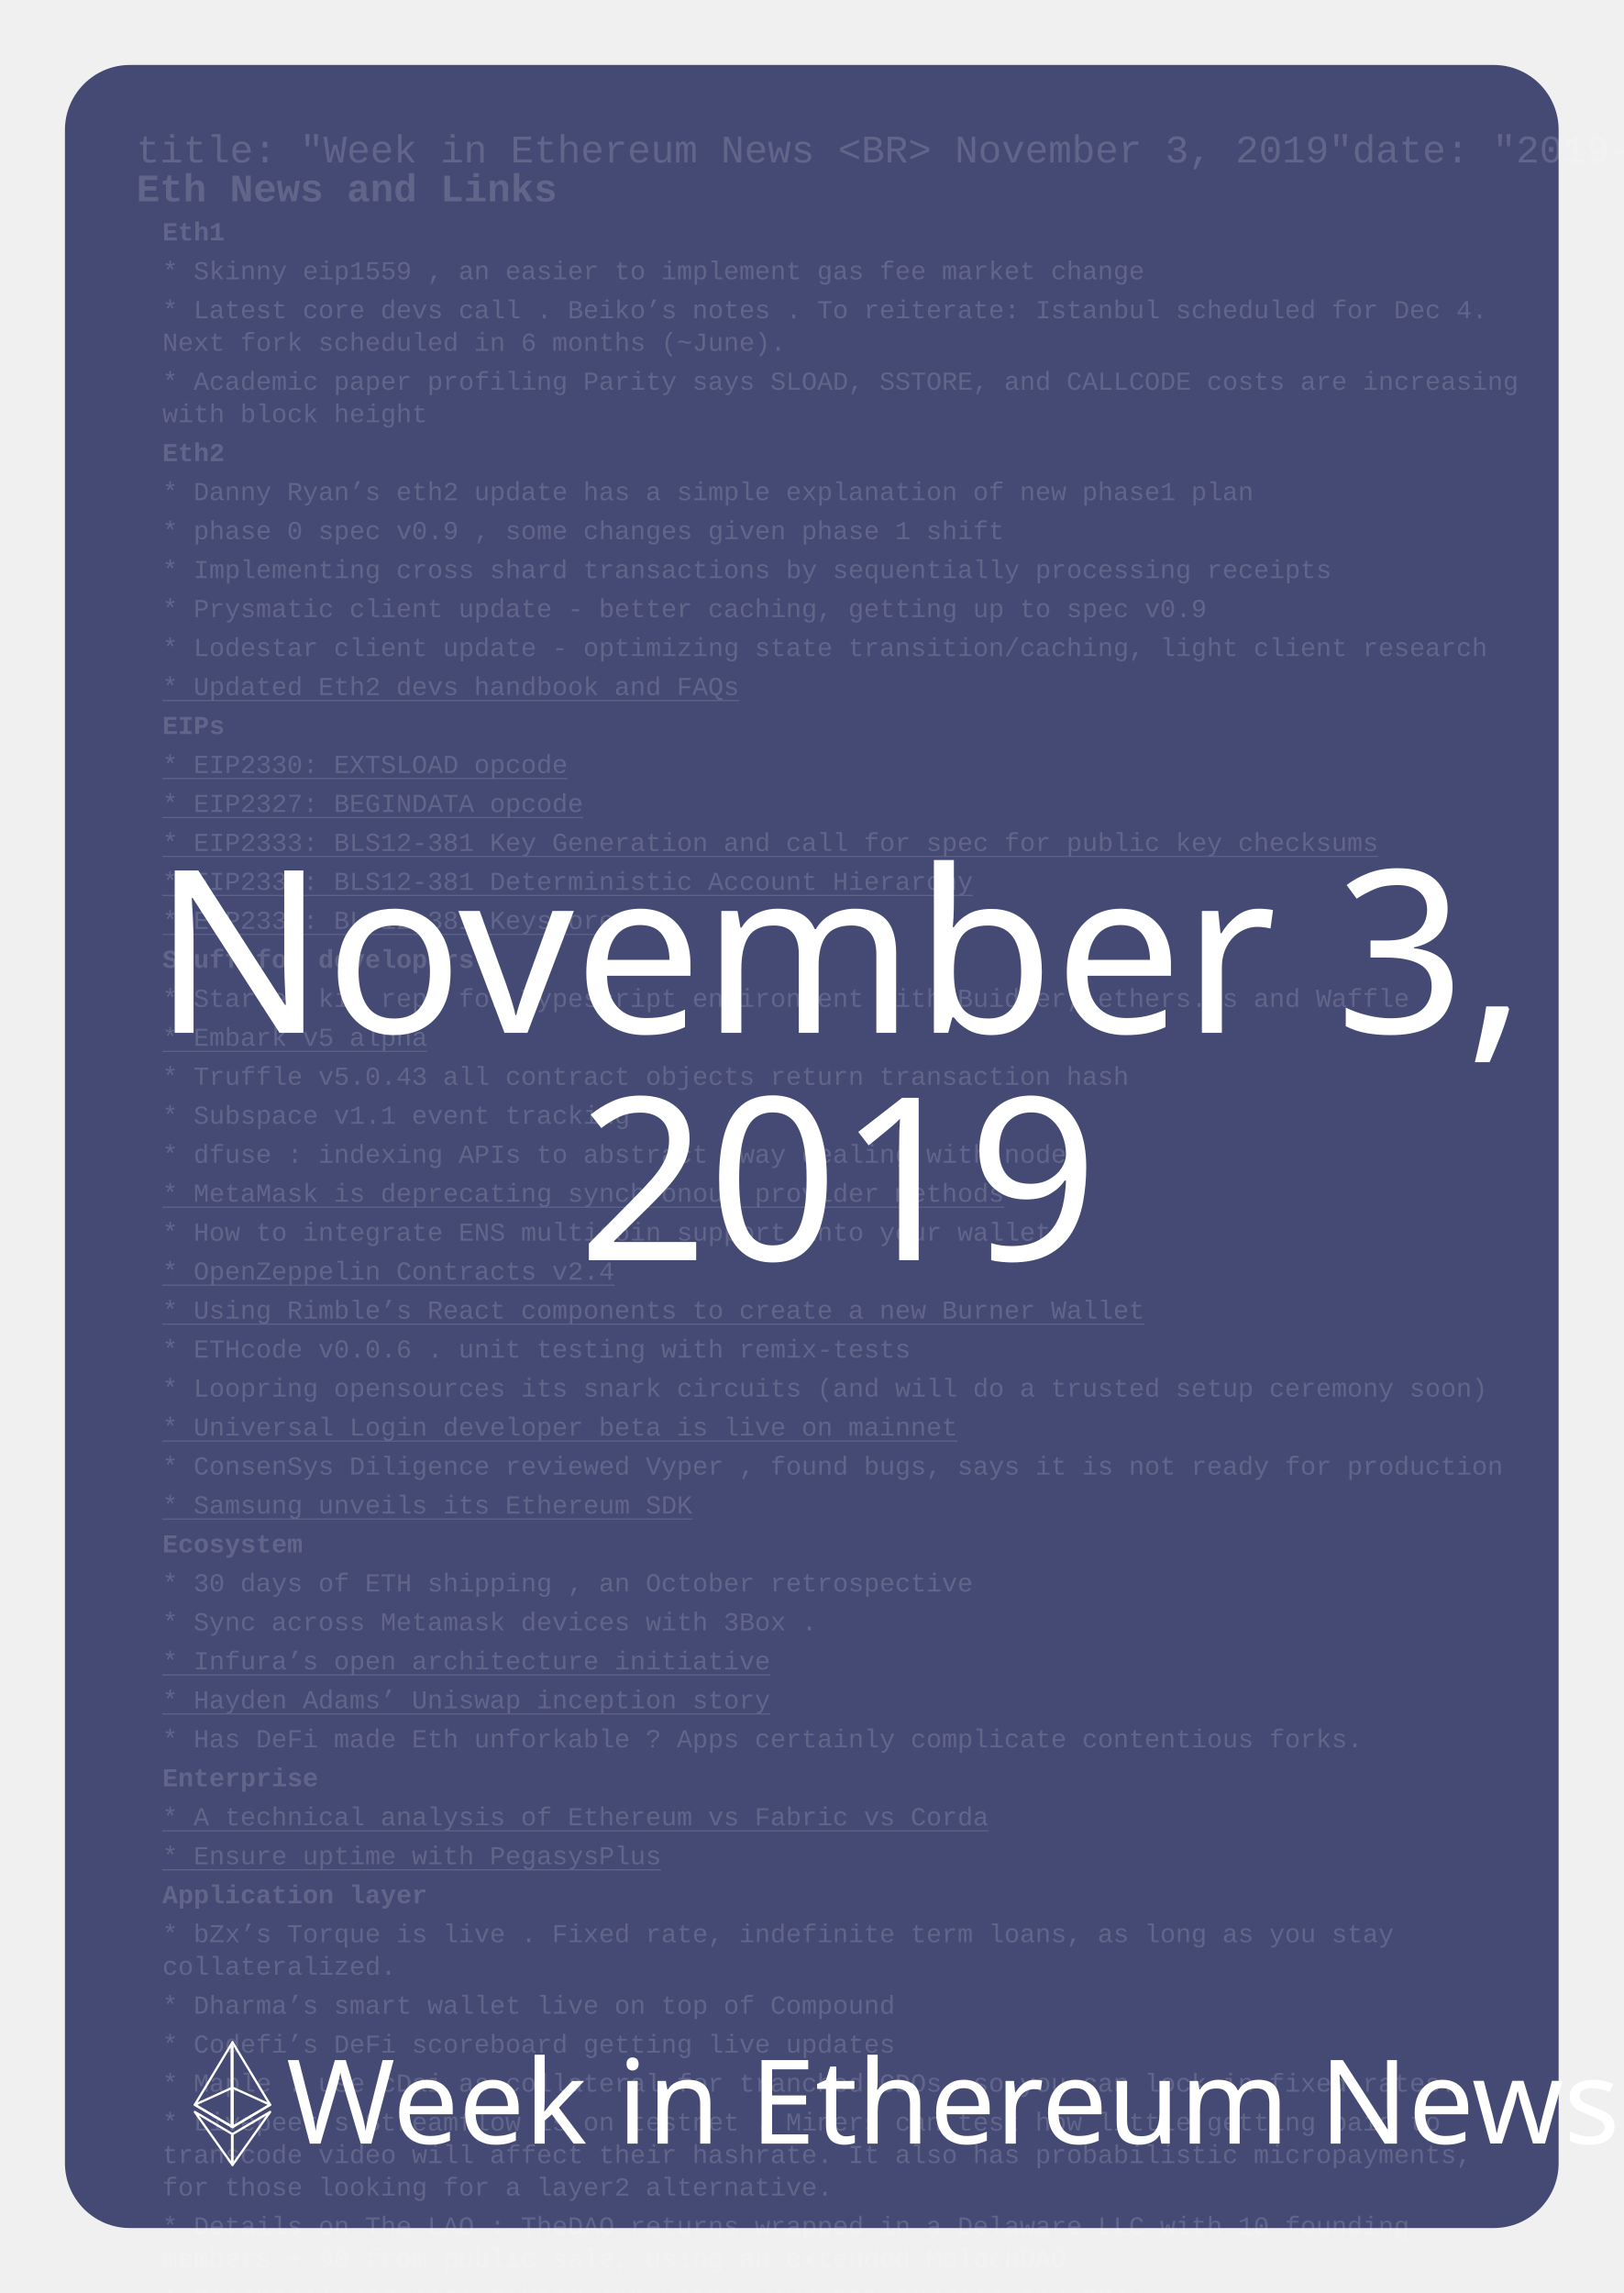
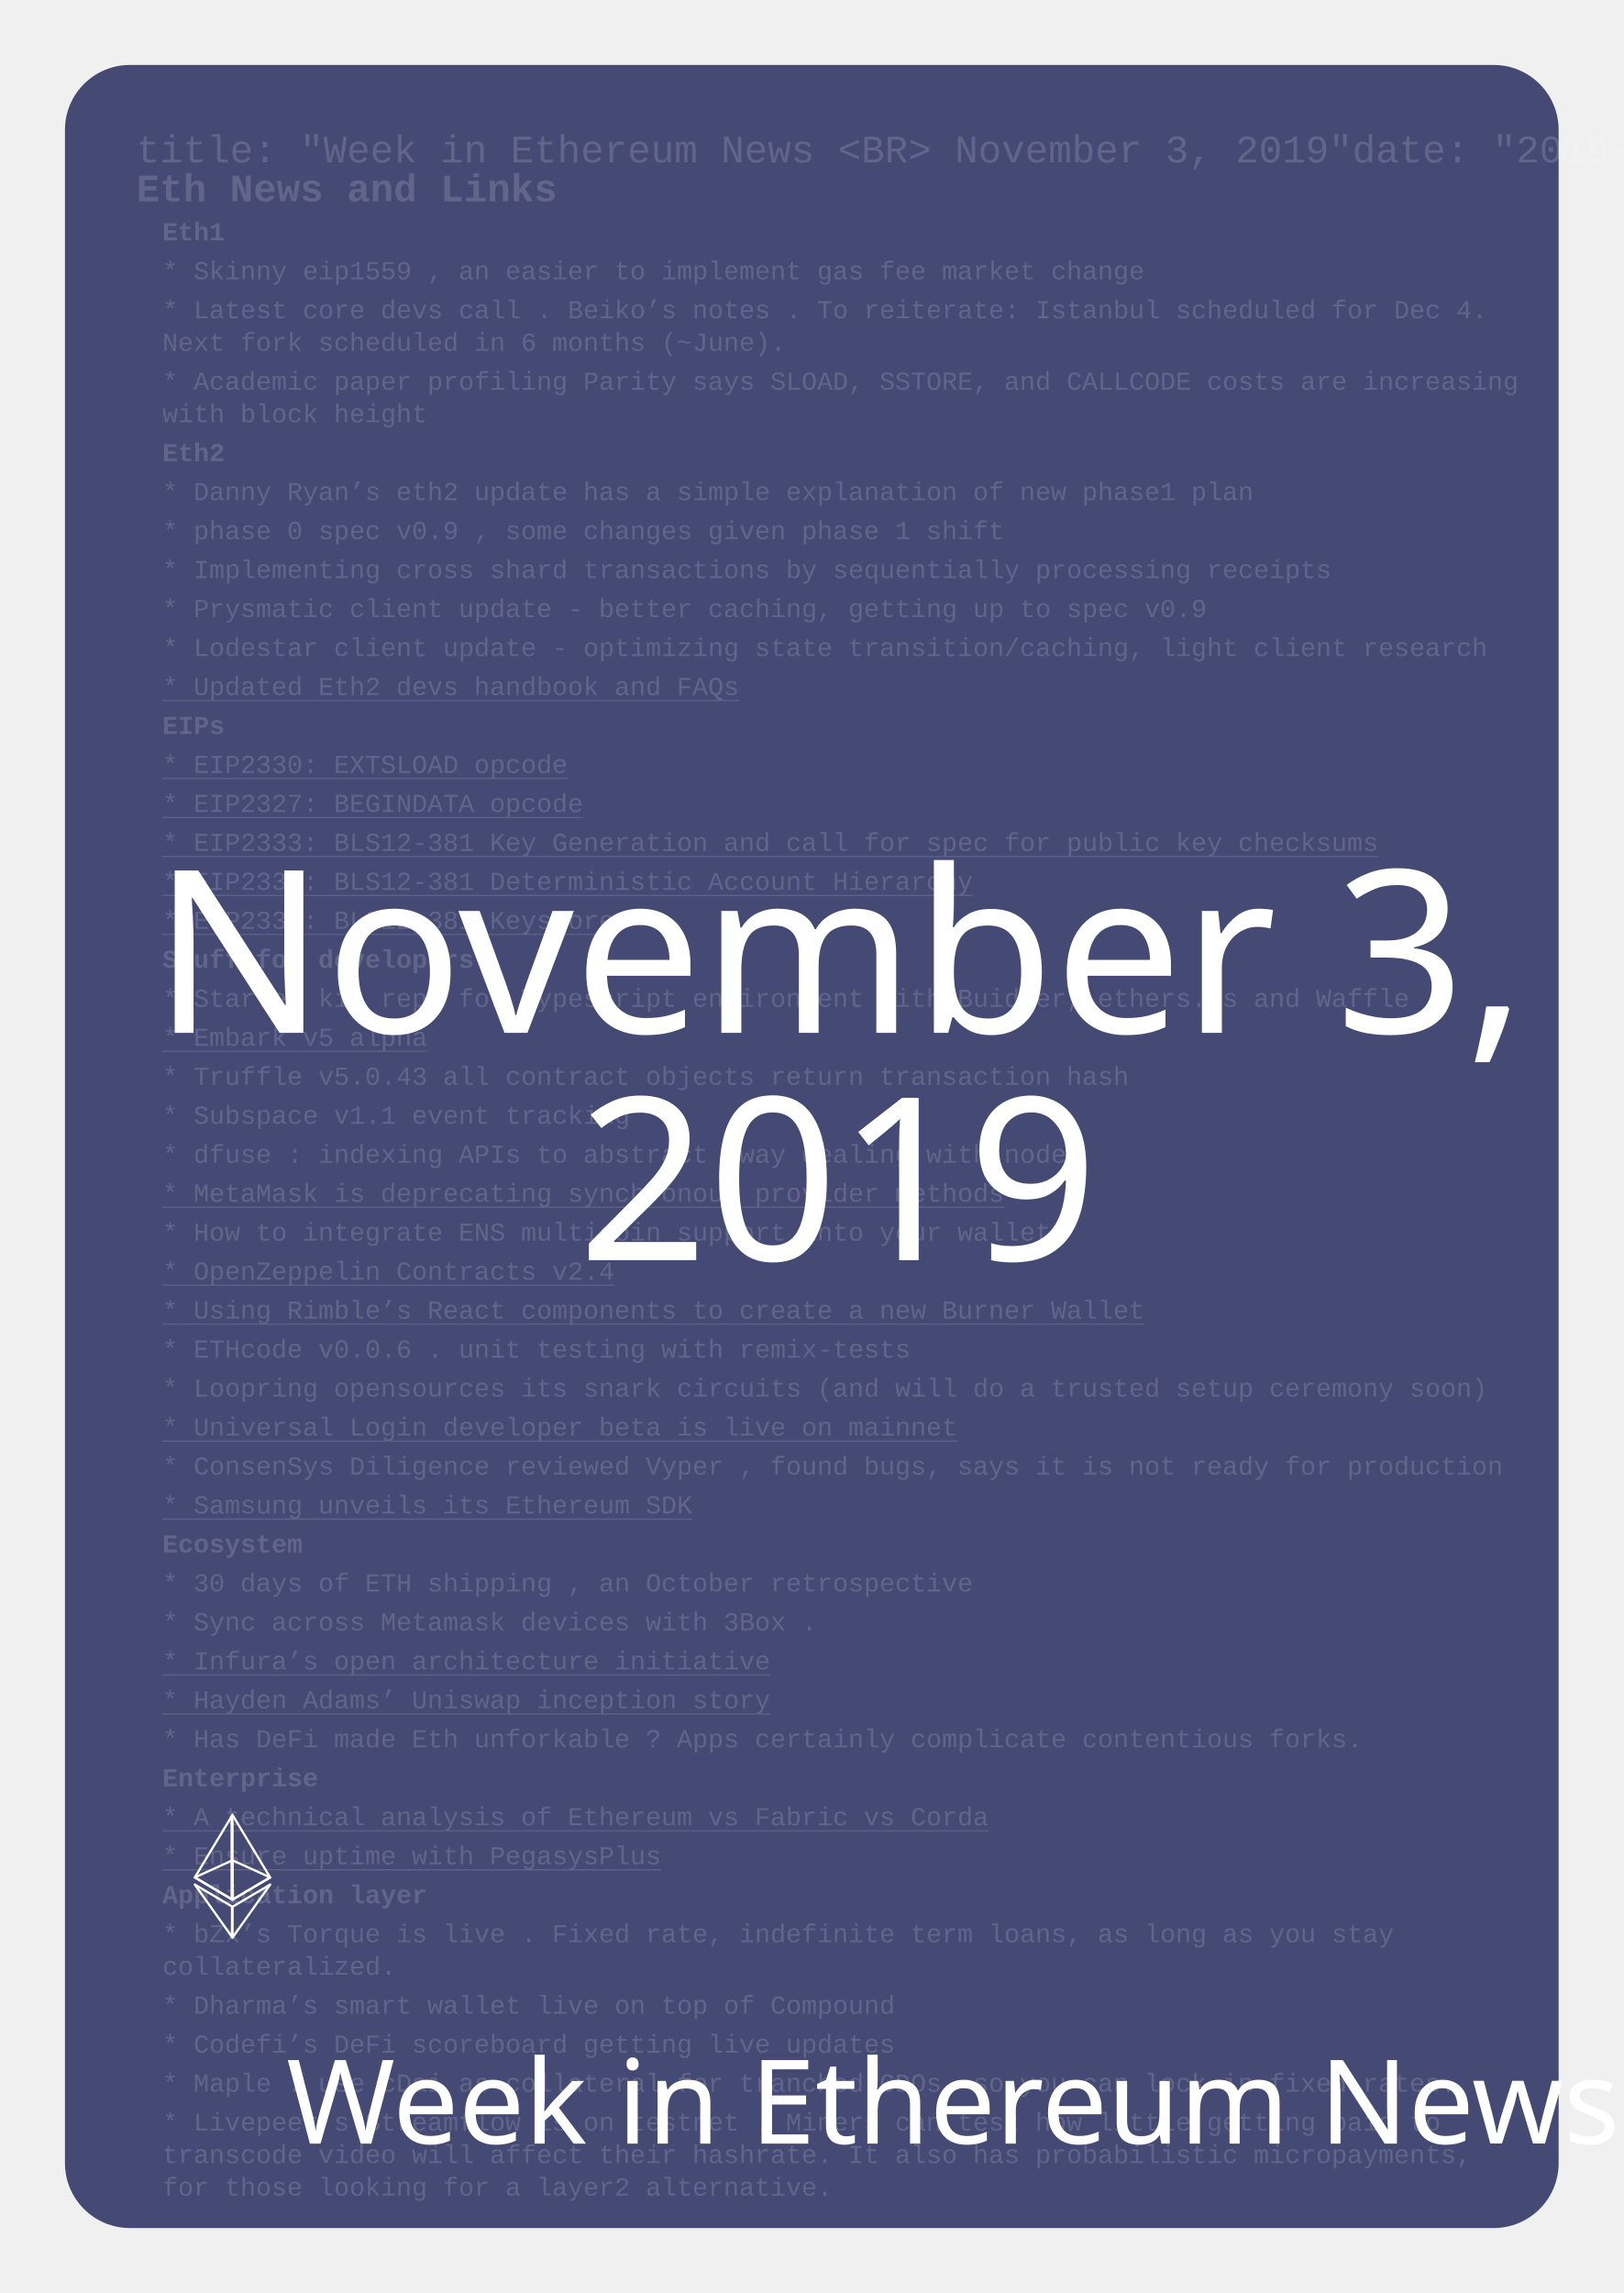
<svg xmlns="http://www.w3.org/2000/svg" id="week-in-ethereum-news" width="500" height="706" fill="none">
  <rect x="20" y="20" width="460" height="666" rx="20" fill="#454A75" />
  <text x="42" y="50" font-size="12px" font-family="Courier New" fill="#ffffff" opacity="0.15" font-weight="normal" text-decoration="none">title: "Week in Ethereum News &lt;BR&gt; November 3, 2019"
date: "2019-11-04"</text>
  <text x="42" y="62" font-size="12px" font-family="Courier New" fill="#ffffff" opacity="0.15" font-weight="bold" text-decoration="none">Eth News and Links</text>
  <text x="50" y="74" font-size="8px" font-family="Courier New" fill="#ffffff" opacity="0.15" font-weight="bold" text-decoration="none">Eth1</text>
  <text x="50" y="86" font-size="8px" font-family="Courier New" fill="#ffffff" opacity="0.15" font-weight="normal" text-decoration="none">* Skinny eip1559 , an easier to implement gas fee market change</text>
  <text x="50" y="98" font-size="8px" font-family="Courier New" fill="#ffffff" opacity="0.15" font-weight="normal" text-decoration="none">* Latest core devs call . Beiko’s notes . To reiterate: Istanbul scheduled for Dec 4.</text>
  <text x="50" y="108" font-size="8px" font-family="Courier New" fill="#ffffff" opacity="0.15" font-weight="normal" text-decoration="none">Next fork scheduled in 6 months (~June).</text>
  <text x="50" y="120" font-size="8px" font-family="Courier New" fill="#ffffff" opacity="0.15" font-weight="normal" text-decoration="none">* Academic paper profiling Parity says SLOAD, SSTORE, and CALLCODE costs are increasing</text>
  <text x="50" y="130" font-size="8px" font-family="Courier New" fill="#ffffff" opacity="0.15" font-weight="normal" text-decoration="none">with block height</text>
  <text x="50" y="142" font-size="8px" font-family="Courier New" fill="#ffffff" opacity="0.15" font-weight="bold" text-decoration="none">Eth2</text>
  <text x="50" y="154" font-size="8px" font-family="Courier New" fill="#ffffff" opacity="0.15" font-weight="normal" text-decoration="none">* Danny Ryan’s eth2 update has a simple explanation of new phase1 plan</text>
  <text x="50" y="166" font-size="8px" font-family="Courier New" fill="#ffffff" opacity="0.15" font-weight="normal" text-decoration="none">* phase 0 spec v0.9 , some changes given phase 1 shift</text>
  <text x="50" y="178" font-size="8px" font-family="Courier New" fill="#ffffff" opacity="0.15" font-weight="normal" text-decoration="none">* Implementing cross shard transactions by sequentially processing receipts</text>
  <text x="50" y="190" font-size="8px" font-family="Courier New" fill="#ffffff" opacity="0.15" font-weight="normal" text-decoration="none">* Prysmatic client update - better caching, getting up to spec v0.9</text>
  <text x="50" y="202" font-size="8px" font-family="Courier New" fill="#ffffff" opacity="0.15" font-weight="normal" text-decoration="none">* Lodestar client update - optimizing state transition/caching, light client research</text>
  <text x="50" y="214" font-size="8px" font-family="Courier New" fill="#ffffff" opacity="0.15" font-weight="normal" text-decoration="underline">* Updated Eth2 devs handbook and FAQs</text>
  <text x="50" y="226" font-size="8px" font-family="Courier New" fill="#ffffff" opacity="0.15" font-weight="bold" text-decoration="none">EIPs</text>
  <text x="50" y="238" font-size="8px" font-family="Courier New" fill="#ffffff" opacity="0.15" font-weight="normal" text-decoration="underline">* EIP2330: EXTSLOAD opcode</text>
  <text x="50" y="250" font-size="8px" font-family="Courier New" fill="#ffffff" opacity="0.15" font-weight="normal" text-decoration="underline">* EIP2327: BEGINDATA opcode</text>
  <text x="50" y="262" font-size="8px" font-family="Courier New" fill="#ffffff" opacity="0.15" font-weight="normal" text-decoration="underline">* EIP2333: BLS12-381 Key Generation and call for spec for public key checksums</text>
  <text x="50" y="274" font-size="8px" font-family="Courier New" fill="#ffffff" opacity="0.15" font-weight="normal" text-decoration="underline">* EIP2334: BLS12-381 Deterministic Account Hierarchy</text>
  <text x="50" y="286" font-size="8px" font-family="Courier New" fill="#ffffff" opacity="0.15" font-weight="normal" text-decoration="underline">* EIP2335: BLS12-381 Keystore</text>
  <text x="50" y="298" font-size="8px" font-family="Courier New" fill="#ffffff" opacity="0.15" font-weight="bold" text-decoration="none">Stuff for developers</text>
  <text x="50" y="310" font-size="8px" font-family="Courier New" fill="#ffffff" opacity="0.15" font-weight="normal" text-decoration="none">* Starter kit repo for Typescript environment with Buidler, ethers.js and Waffle</text>
  <text x="50" y="322" font-size="8px" font-family="Courier New" fill="#ffffff" opacity="0.15" font-weight="normal" text-decoration="underline">* Embark v5 alpha</text>
  <text x="50" y="334" font-size="8px" font-family="Courier New" fill="#ffffff" opacity="0.15" font-weight="normal" text-decoration="none">* Truffle v5.0.43 all contract objects return transaction hash</text>
  <text x="50" y="346" font-size="8px" font-family="Courier New" fill="#ffffff" opacity="0.15" font-weight="normal" text-decoration="none">* Subspace v1.1 event tracking</text>
  <text x="50" y="358" font-size="8px" font-family="Courier New" fill="#ffffff" opacity="0.15" font-weight="normal" text-decoration="none">* dfuse : indexing APIs to abstract away dealing with nodes</text>
  <text x="50" y="370" font-size="8px" font-family="Courier New" fill="#ffffff" opacity="0.15" font-weight="normal" text-decoration="underline">* MetaMask is deprecating synchronous provider methods</text>
  <text x="50" y="382" font-size="8px" font-family="Courier New" fill="#ffffff" opacity="0.15" font-weight="normal" text-decoration="none">* How to integrate ENS multicoin support into your wallet</text>
  <text x="50" y="394" font-size="8px" font-family="Courier New" fill="#ffffff" opacity="0.15" font-weight="normal" text-decoration="underline">* OpenZeppelin Contracts v2.4</text>
  <text x="50" y="406" font-size="8px" font-family="Courier New" fill="#ffffff" opacity="0.15" font-weight="normal" text-decoration="underline">* Using Rimble’s React components to create a new Burner Wallet</text>
  <text x="50" y="418" font-size="8px" font-family="Courier New" fill="#ffffff" opacity="0.15" font-weight="normal" text-decoration="none">* ETHcode v0.0.6 . unit testing with remix-tests</text>
  <text x="50" y="430" font-size="8px" font-family="Courier New" fill="#ffffff" opacity="0.15" font-weight="normal" text-decoration="none">* Loopring opensources its snark circuits (and will do a trusted setup ceremony soon)</text>
  <text x="50" y="442" font-size="8px" font-family="Courier New" fill="#ffffff" opacity="0.15" font-weight="normal" text-decoration="underline">* Universal Login developer beta is live on mainnet</text>
  <text x="50" y="454" font-size="8px" font-family="Courier New" fill="#ffffff" opacity="0.15" font-weight="normal" text-decoration="none">* ConsenSys Diligence reviewed Vyper , found bugs, says it is not ready for production</text>
  <text x="50" y="466" font-size="8px" font-family="Courier New" fill="#ffffff" opacity="0.15" font-weight="normal" text-decoration="underline">* Samsung unveils its Ethereum SDK</text>
  <text x="50" y="478" font-size="8px" font-family="Courier New" fill="#ffffff" opacity="0.15" font-weight="bold" text-decoration="none">Ecosystem</text>
  <text x="50" y="490" font-size="8px" font-family="Courier New" fill="#ffffff" opacity="0.15" font-weight="normal" text-decoration="none">* 30 days of ETH shipping , an October retrospective</text>
  <text x="50" y="502" font-size="8px" font-family="Courier New" fill="#ffffff" opacity="0.15" font-weight="normal" text-decoration="none">* Sync across Metamask devices with 3Box .</text>
  <text x="50" y="514" font-size="8px" font-family="Courier New" fill="#ffffff" opacity="0.15" font-weight="normal" text-decoration="underline">* Infura’s open architecture initiative</text>
  <text x="50" y="526" font-size="8px" font-family="Courier New" fill="#ffffff" opacity="0.15" font-weight="normal" text-decoration="underline">* Hayden Adams’ Uniswap inception story</text>
  <text x="50" y="538" font-size="8px" font-family="Courier New" fill="#ffffff" opacity="0.15" font-weight="normal" text-decoration="none">* Has DeFi made Eth unforkable ? Apps certainly complicate contentious forks.</text>
  <text x="50" y="550" font-size="8px" font-family="Courier New" fill="#ffffff" opacity="0.15" font-weight="bold" text-decoration="none">Enterprise</text>
  <text x="50" y="562" font-size="8px" font-family="Courier New" fill="#ffffff" opacity="0.15" font-weight="normal" text-decoration="underline">* A technical analysis of Ethereum vs Fabric vs Corda</text>
  <text x="50" y="574" font-size="8px" font-family="Courier New" fill="#ffffff" opacity="0.15" font-weight="normal" text-decoration="underline">* Ensure uptime with PegasysPlus</text>
  <text x="50" y="586" font-size="8px" font-family="Courier New" fill="#ffffff" opacity="0.15" font-weight="bold" text-decoration="none">Application layer</text>
  <text x="50" y="598" font-size="8px" font-family="Courier New" fill="#ffffff" opacity="0.15" font-weight="normal" text-decoration="none">* bZx’s Torque is live . Fixed rate, indefinite term loans, as long as you stay</text>
  <text x="50" y="608" font-size="8px" font-family="Courier New" fill="#ffffff" opacity="0.15" font-weight="normal" text-decoration="none">collateralized.</text>
  <text x="50" y="620" font-size="8px" font-family="Courier New" fill="#ffffff" opacity="0.15" font-weight="normal" text-decoration="none">* Dharma’s smart wallet live on top of Compound</text>
  <text x="50" y="632" font-size="8px" font-family="Courier New" fill="#ffffff" opacity="0.15" font-weight="normal" text-decoration="none">* Codefi’s DeFi scoreboard getting live updates</text>
  <text x="50" y="644" font-size="8px" font-family="Courier New" fill="#ffffff" opacity="0.15" font-weight="normal" text-decoration="none">* Maple : use cDai as collateral for tranched CDOs, so you can lock in fixed rates.</text>
  <text x="50" y="656" font-size="8px" font-family="Courier New" fill="#ffffff" opacity="0.15" font-weight="normal" text-decoration="none">* Livepeer’s Streamflow is on testnet . Miners can test how little getting paid to</text>
  <text x="50" y="666" font-size="8px" font-family="Courier New" fill="#ffffff" opacity="0.15" font-weight="normal" text-decoration="none">transcode video will affect their hashrate. It also has probabilistic micropayments,</text>
  <text x="50" y="676" font-size="8px" font-family="Courier New" fill="#ffffff" opacity="0.15" font-weight="normal" text-decoration="none">for those looking for a layer2 alternative.</text>
-   <text x="50" y="688" font-size="8px" font-family="Courier New" fill="#ffffff" opacity="0.15" font-weight="normal" text-decoration="none">* Details on The LAO : TheDAO returns wrapped in a Delaware LLC with 10 founding</text>
-   <text x="50" y="698" font-size="8px" font-family="Courier New" fill="#ffffff" opacity="0.15" font-weight="normal" text-decoration="none">members + 90 from public sale, using an extended MolochDAO</text>
-   <text x="50" y="710" font-size="8px" font-family="Courier New" fill="#ffffff" opacity="0.15" font-weight="normal" text-decoration="underline">* Decentralized note taking app using your Eth address and 3Box</text>
-   <text x="50" y="722" font-size="8px" font-family="Courier New" fill="#ffffff" opacity="0.15" font-weight="normal" text-decoration="none">* Overview of 0x v3 ahead of the weeklong vote that starts Nov 4th</text>
-   <text x="50" y="734" font-size="8px" font-family="Courier New" fill="#ffffff" opacity="0.15" font-weight="normal" text-decoration="none">* With MCD, some Maker terms change . CDP -&gt; Vault. Dai-&gt; Sai. MCD -&gt; Dai (what we’ve</text>
-   <text x="50" y="744" font-size="8px" font-family="Courier New" fill="#ffffff" opacity="0.15" font-weight="normal" text-decoration="none">been calling Dai was always Sai).</text>
-   <text x="50" y="756" font-size="8px" font-family="Courier New" fill="#ffffff" opacity="0.15" font-weight="normal" text-decoration="underline">* Dai Stability Fee is now 5.5%</text>
-   <text x="50" y="768" font-size="8px" font-family="Courier New" fill="#ffffff" opacity="0.15" font-weight="bold" text-decoration="none">Tokens / Business / Regulation</text>
-   <text x="50" y="780" font-size="8px" font-family="Courier New" fill="#ffffff" opacity="0.15" font-weight="normal" text-decoration="none">* The Tether Flippening occurred this week.</text>
-   <text x="50" y="792" font-size="8px" font-family="Courier New" fill="#ffffff" opacity="0.15" font-weight="normal" text-decoration="underline">* Raining on that parade: Stripe’s Patrick McKenzie says “ Tether is the internal</text>
-   <text x="50" y="802" font-size="8px" font-family="Courier New" fill="#ffffff" opacity="0.15" font-weight="normal" text-decoration="none">accounting system for the largest fraud since Madoff ”</text>
-   <text x="50" y="814" font-size="8px" font-family="Courier New" fill="#ffffff" opacity="0.15" font-weight="normal" text-decoration="underline">* Seeking uniform valuation for crypto</text>
-   <text x="50" y="826" font-size="8px" font-family="Courier New" fill="#ffffff" opacity="0.15" font-weight="normal" text-decoration="none">* Aditya Asgaonkar’s game theory evaluation of TCRs . Or slides , if you prefer those</text>
-   <text x="50" y="836" font-size="8px" font-family="Courier New" fill="#ffffff" opacity="0.15" font-weight="normal" text-decoration="none">to academic papers.</text>
-   <text x="50" y="848" font-size="8px" font-family="Courier New" fill="#ffffff" opacity="0.15" font-weight="bold" text-decoration="none">General</text>
-   <text x="50" y="860" font-size="8px" font-family="Courier New" fill="#ffffff" opacity="0.15" font-weight="normal" text-decoration="none">* Coinmetrics finds the ASICs in nonce distributions . ASICs were mining ETH before</text>
-   <text x="50" y="870" font-size="8px" font-family="Courier New" fill="#ffffff" opacity="0.15" font-weight="normal" text-decoration="none">they shipped</text>
-   <text x="50" y="882" font-size="8px" font-family="Courier New" fill="#ffffff" opacity="0.15" font-weight="normal" text-decoration="underline">* Binance charged Blockstack $250k for a listing</text>
-   <text x="50" y="894" font-size="8px" font-family="Courier New" fill="#ffffff" opacity="0.15" font-weight="normal" text-decoration="none">* EPIC FAIL: BitMEX leaks majority of user emails by putting them in the “to” field</text>
-   <text x="50" y="906" font-size="8px" font-family="Courier New" fill="#ffffff" opacity="0.15" font-weight="normal" text-decoration="none">* Data analytics firm Splunk used Burner Wallet/xDai for a 10k person popup economy at</text>
-   <text x="50" y="916" font-size="8px" font-family="Courier New" fill="#ffffff" opacity="0.15" font-weight="normal" text-decoration="none">their conference</text>
-   <text x="42" y="928" font-size="12px" font-family="Courier New" fill="#ffffff" opacity="0.15" font-weight="bold" text-decoration="none">Dates of Note</text>
-   <text x="50" y="940" font-size="8px" font-family="Courier New" fill="#ffffff" opacity="0.15" font-weight="bold" text-decoration="none">Upcoming dates of note (new in bold ) :</text>
-   <text x="50" y="952" font-size="8px" font-family="Courier New" fill="#ffffff" opacity="0.15" font-weight="normal" text-decoration="none">* Nov 5-6 - Decentralized insurance D1Conf (Malta)</text>
-   <text x="50" y="964" font-size="8px" font-family="Courier New" fill="#ffffff" opacity="0.15" font-weight="normal" text-decoration="none">* Nov 7 - web3 UX unconference (Toronto)</text>
-   <text x="50" y="976" font-size="8px" font-family="Courier New" fill="#ffffff" opacity="0.15" font-weight="normal" text-decoration="underline">* Nov 8-10 - ETHWaterloo</text>
-   <text x="50" y="988" font-size="8px" font-family="Courier New" fill="#ffffff" opacity="0.15" font-weight="bold" text-decoration="underline">* Nov 18 - Multi-collateral Dai</text>
-   <text x="50" y="1000" font-size="8px" font-family="Courier New" fill="#ffffff" opacity="0.15" font-weight="bold" text-decoration="none">* Dec 4 - Istanbul network upgrade</text>
-   <text x="50" y="1012" font-size="8px" font-family="Courier New" fill="#ffffff" opacity="0.15" font-weight="normal" text-decoration="underline">* Jan 1 - Augur v1 cutoff</text>
-   <text x="50" y="1024" font-size="8px" font-family="Courier New" fill="#ffffff" opacity="0.15" font-weight="normal" text-decoration="underline">* Feb 9-15 - EthLagos</text>
-   <text x="50" y="1036" font-size="8px" font-family="Courier New" fill="#ffffff" opacity="0.15" font-weight="normal" text-decoration="underline">* Feb 14-16 - ETHDenver</text>
-   <text x="42" y="1048" font-size="12px" font-family="Courier New" fill="#ffffff" opacity="0.15" font-weight="bold" text-decoration="none">If you appreciate this newsletter, thank ConsenSys</text>
-   <text x="50" y="1060" font-size="8px" font-family="Courier New" fill="#ffffff" opacity="0.15" font-weight="normal" text-decoration="none">This newsletter is made possible by ConsenSys .</text>
-   <text x="50" y="1074" font-size="8px" font-family="Courier New" fill="#ffffff" opacity="0.15" font-weight="normal" text-decoration="none">I own 100% Week In Ethereum. Editorial control has always been me.</text>
-   <text x="50" y="1086" font-size="8px" font-family="Courier New" fill="#ffffff" opacity="0.15" font-weight="normal" text-decoration="none">If you’re wondering “ why didn’t my post make it into Week in Ethereum ,” then here’s a</text>
-   <text x="50" y="1096" font-size="8px" font-family="Courier New" fill="#ffffff" opacity="0.15" font-weight="normal" text-decoration="none">hint: don’t email me. Do put it on Reddit.</text>
-   <text x="50" y="1108" font-size="8px" font-family="Courier New" fill="#ffffff" opacity="0.15" font-weight="normal" text-decoration="none">It’s amazing to me how many people email me when every issue has a link at the bottom</text>
-   <text x="50" y="1118" font-size="8px" font-family="Courier New" fill="#ffffff" opacity="0.15" font-weight="normal" text-decoration="none">saying not to email me to get in the newsletter.</text>
-   <text x="50" y="1130" font-size="8px" font-family="Courier New" fill="#ffffff" opacity="0.15" font-weight="normal" text-decoration="none">If you're unhappy with editorial decisions or anything that I have written in this</text>
-   <text x="50" y="1140" font-size="8px" font-family="Courier New" fill="#ffffff" opacity="0.15" font-weight="normal" text-decoration="none">issue, feel free to tweet at me .</text>
-   <text x="42" y="1152" font-size="12px" font-family="Courier New" fill="#ffffff" opacity="0.15" font-weight="bold" text-decoration="underline">I want your links: weekinethereumnews.com</text>
-   <text x="50" y="1164" font-size="8px" font-family="Courier New" fill="#ffffff" opacity="0.15" font-weight="normal" text-decoration="underline">Archive on the web if you’re linking to it:</text>
-   <text x="50" y="1174" font-size="8px" font-family="Courier New" fill="#ffffff" opacity="0.15" font-weight="normal" text-decoration="underline">https://weekinethereumnews.com/week-in-ethereum-news-november-3-2019/</text>
-   <text x="50" y="1186" font-size="8px" font-family="Courier New" fill="#ffffff" opacity="0.15" font-weight="normal" text-decoration="underline">Follow me on Twitter , because most of what is linked here gets tweeted first:</text>
-   <text x="50" y="1196" font-size="8px" font-family="Courier New" fill="#ffffff" opacity="0.15" font-weight="normal" text-decoration="underline">@evan_van_ness</text>
-   <text x="50" y="1208" font-size="8px" font-family="Courier New" fill="#ffffff" opacity="0.15" font-weight="bold" text-decoration="none">Did you get forwarded this newsletter? Sign up to receive the weekly email</text>
  <text fill="#ffffff" font-family="Calibri" font-size="70" font-weight="300">
    <tspan x="47.009" y="318">November 3,</tspan>
    <tspan x="177.989" y="388">2019</tspan>
  </text>
-   <g transform="translate(20, 300) scale(0.8)">
+   <g transform="translate(20, 230) scale(0.8)">
    <path d="m64.496 411-.317 1.076v31.228l.317.316 14.495-8.568L64.496 411Z" stroke="#fff" stroke-width=".866" stroke-linecap="round" stroke-linejoin="round" />
    <path d="M64.496 411 50 435.052l14.496 8.568V411Zm0 35.365-.179.218v11.124l.179.521L79 437.801l-14.504 8.564Z" stroke="#fff" stroke-width=".866" stroke-linecap="round" stroke-linejoin="round" />
    <path d="M64.496 458.228v-11.863L50 437.801l14.496 20.427Zm0-14.608 14.495-8.568-14.495-6.589v15.157ZM50 435.052l14.496 8.568v-15.157L50 435.052Z" stroke="#fff" stroke-width=".866" stroke-linecap="round" stroke-linejoin="round" />
  </g>
  <text fill="#ffffff" font-family="Calibri" font-size="36" x="88.195" y="660">Week in Ethereum News</text>
  <style>
      .wienText {font-family: "Courier New"; fill: white; opacity: .15;}
      .h2 {font-size: 12px;}
      .h3 {font-size: 10px;}
      .tiny {font-size: 8px;}
      .link {text-decoration: underline;}
    </style>
</svg>
